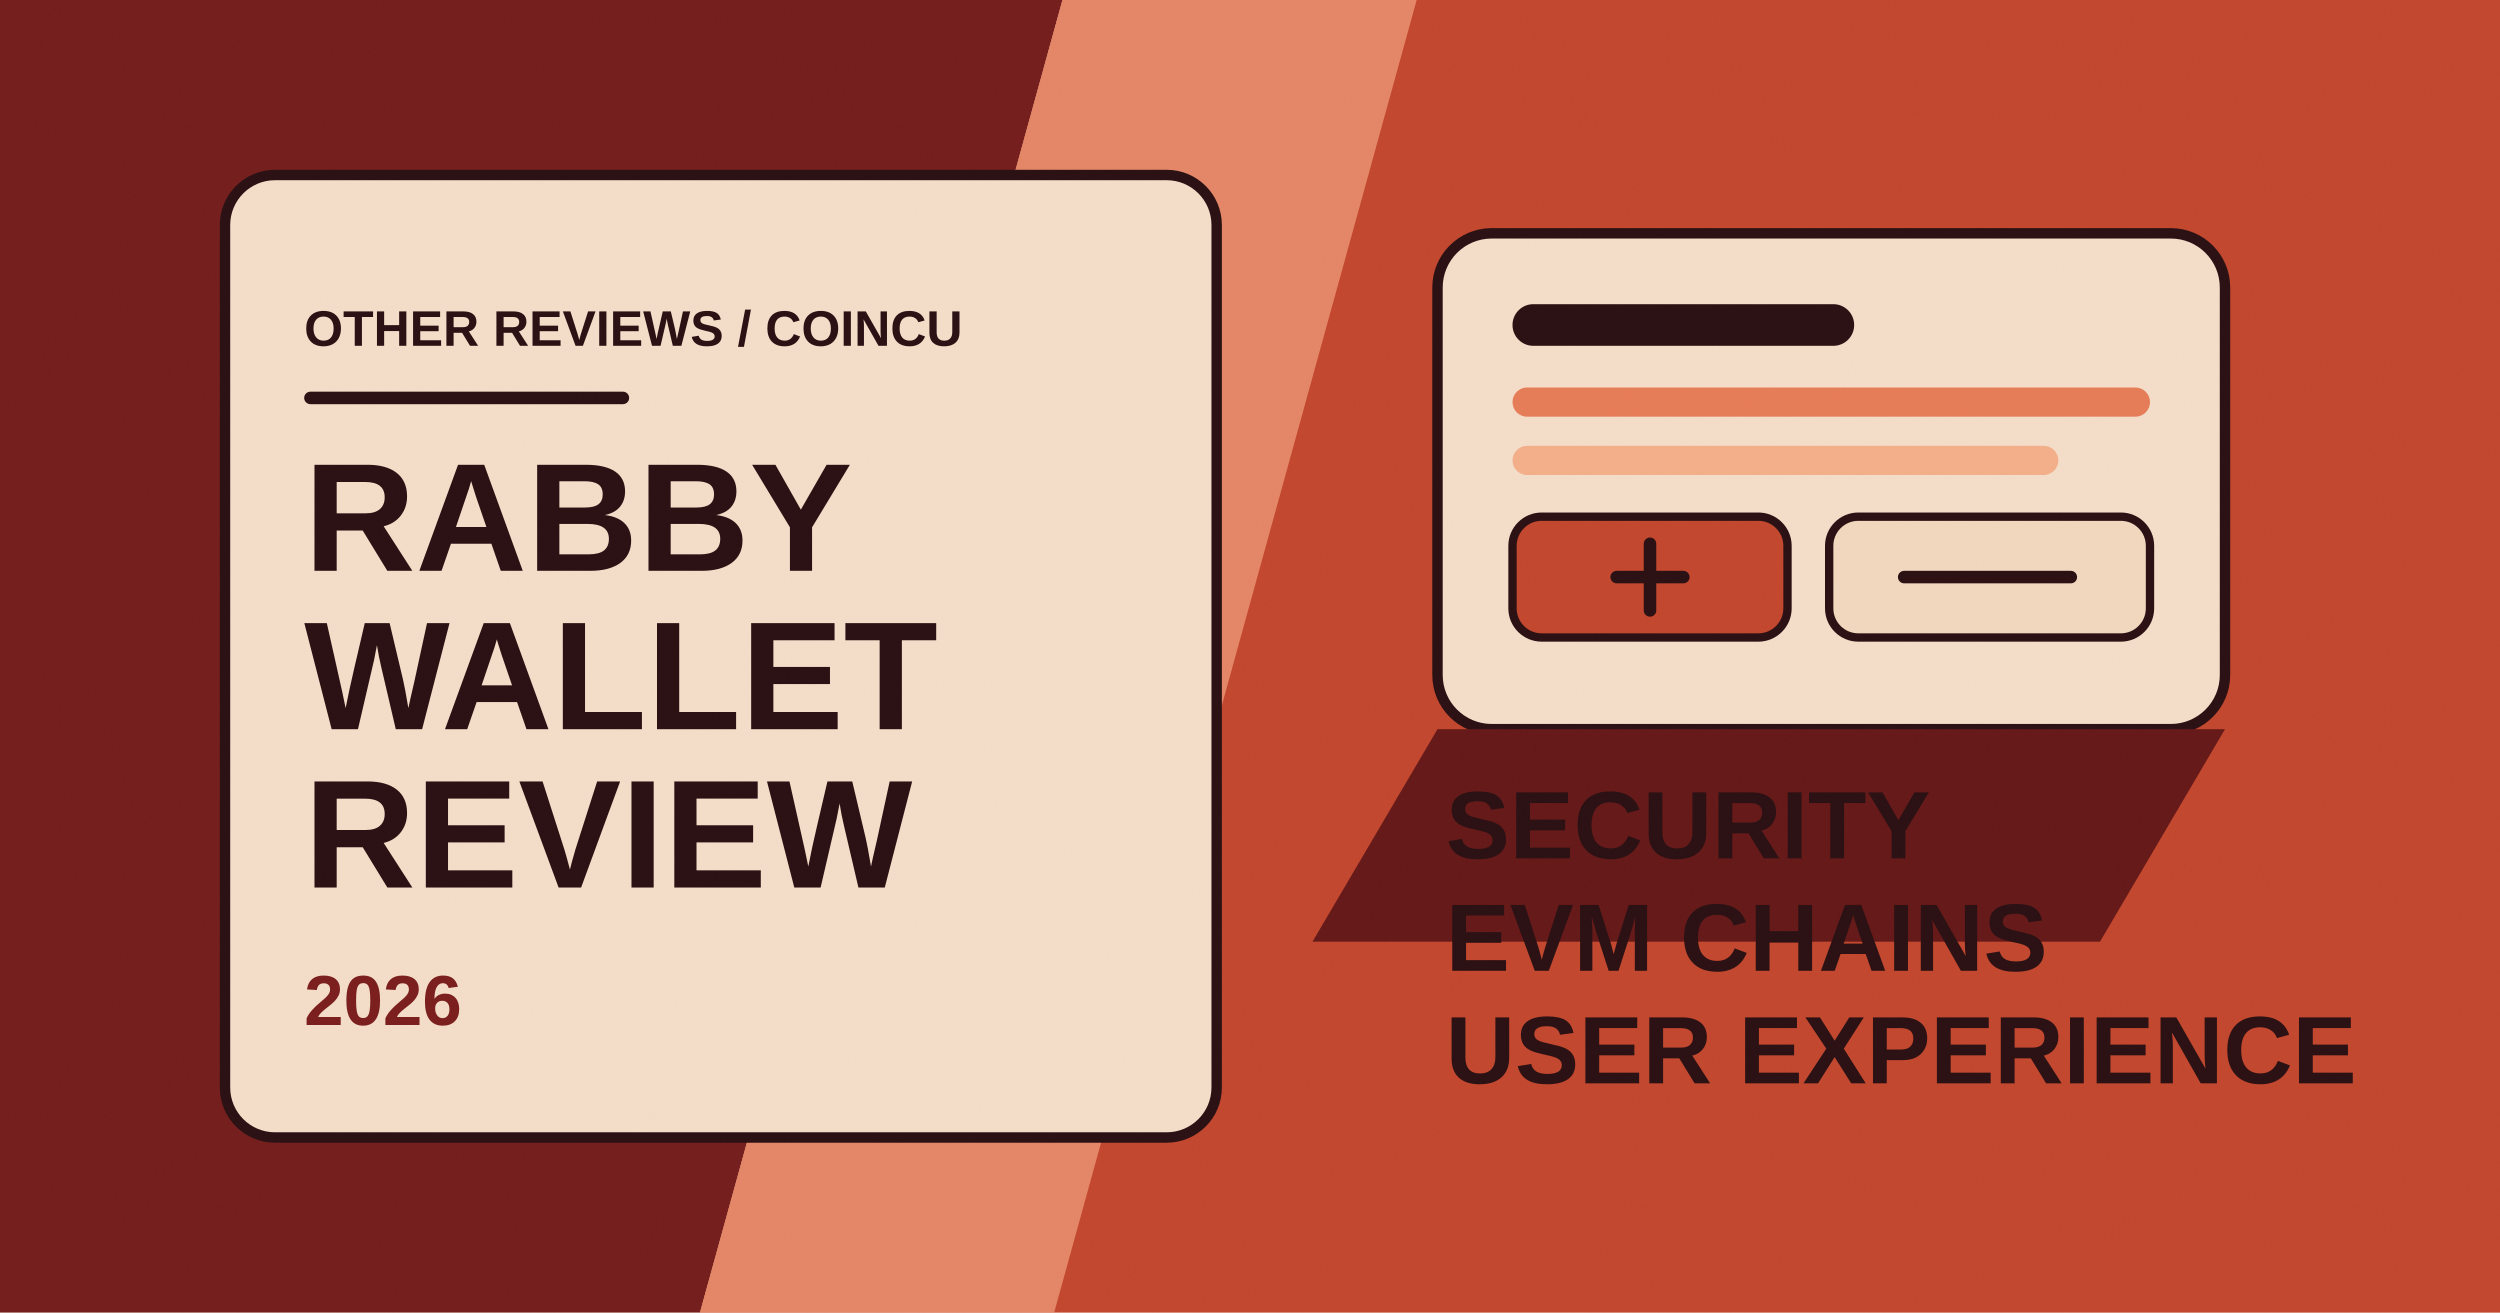
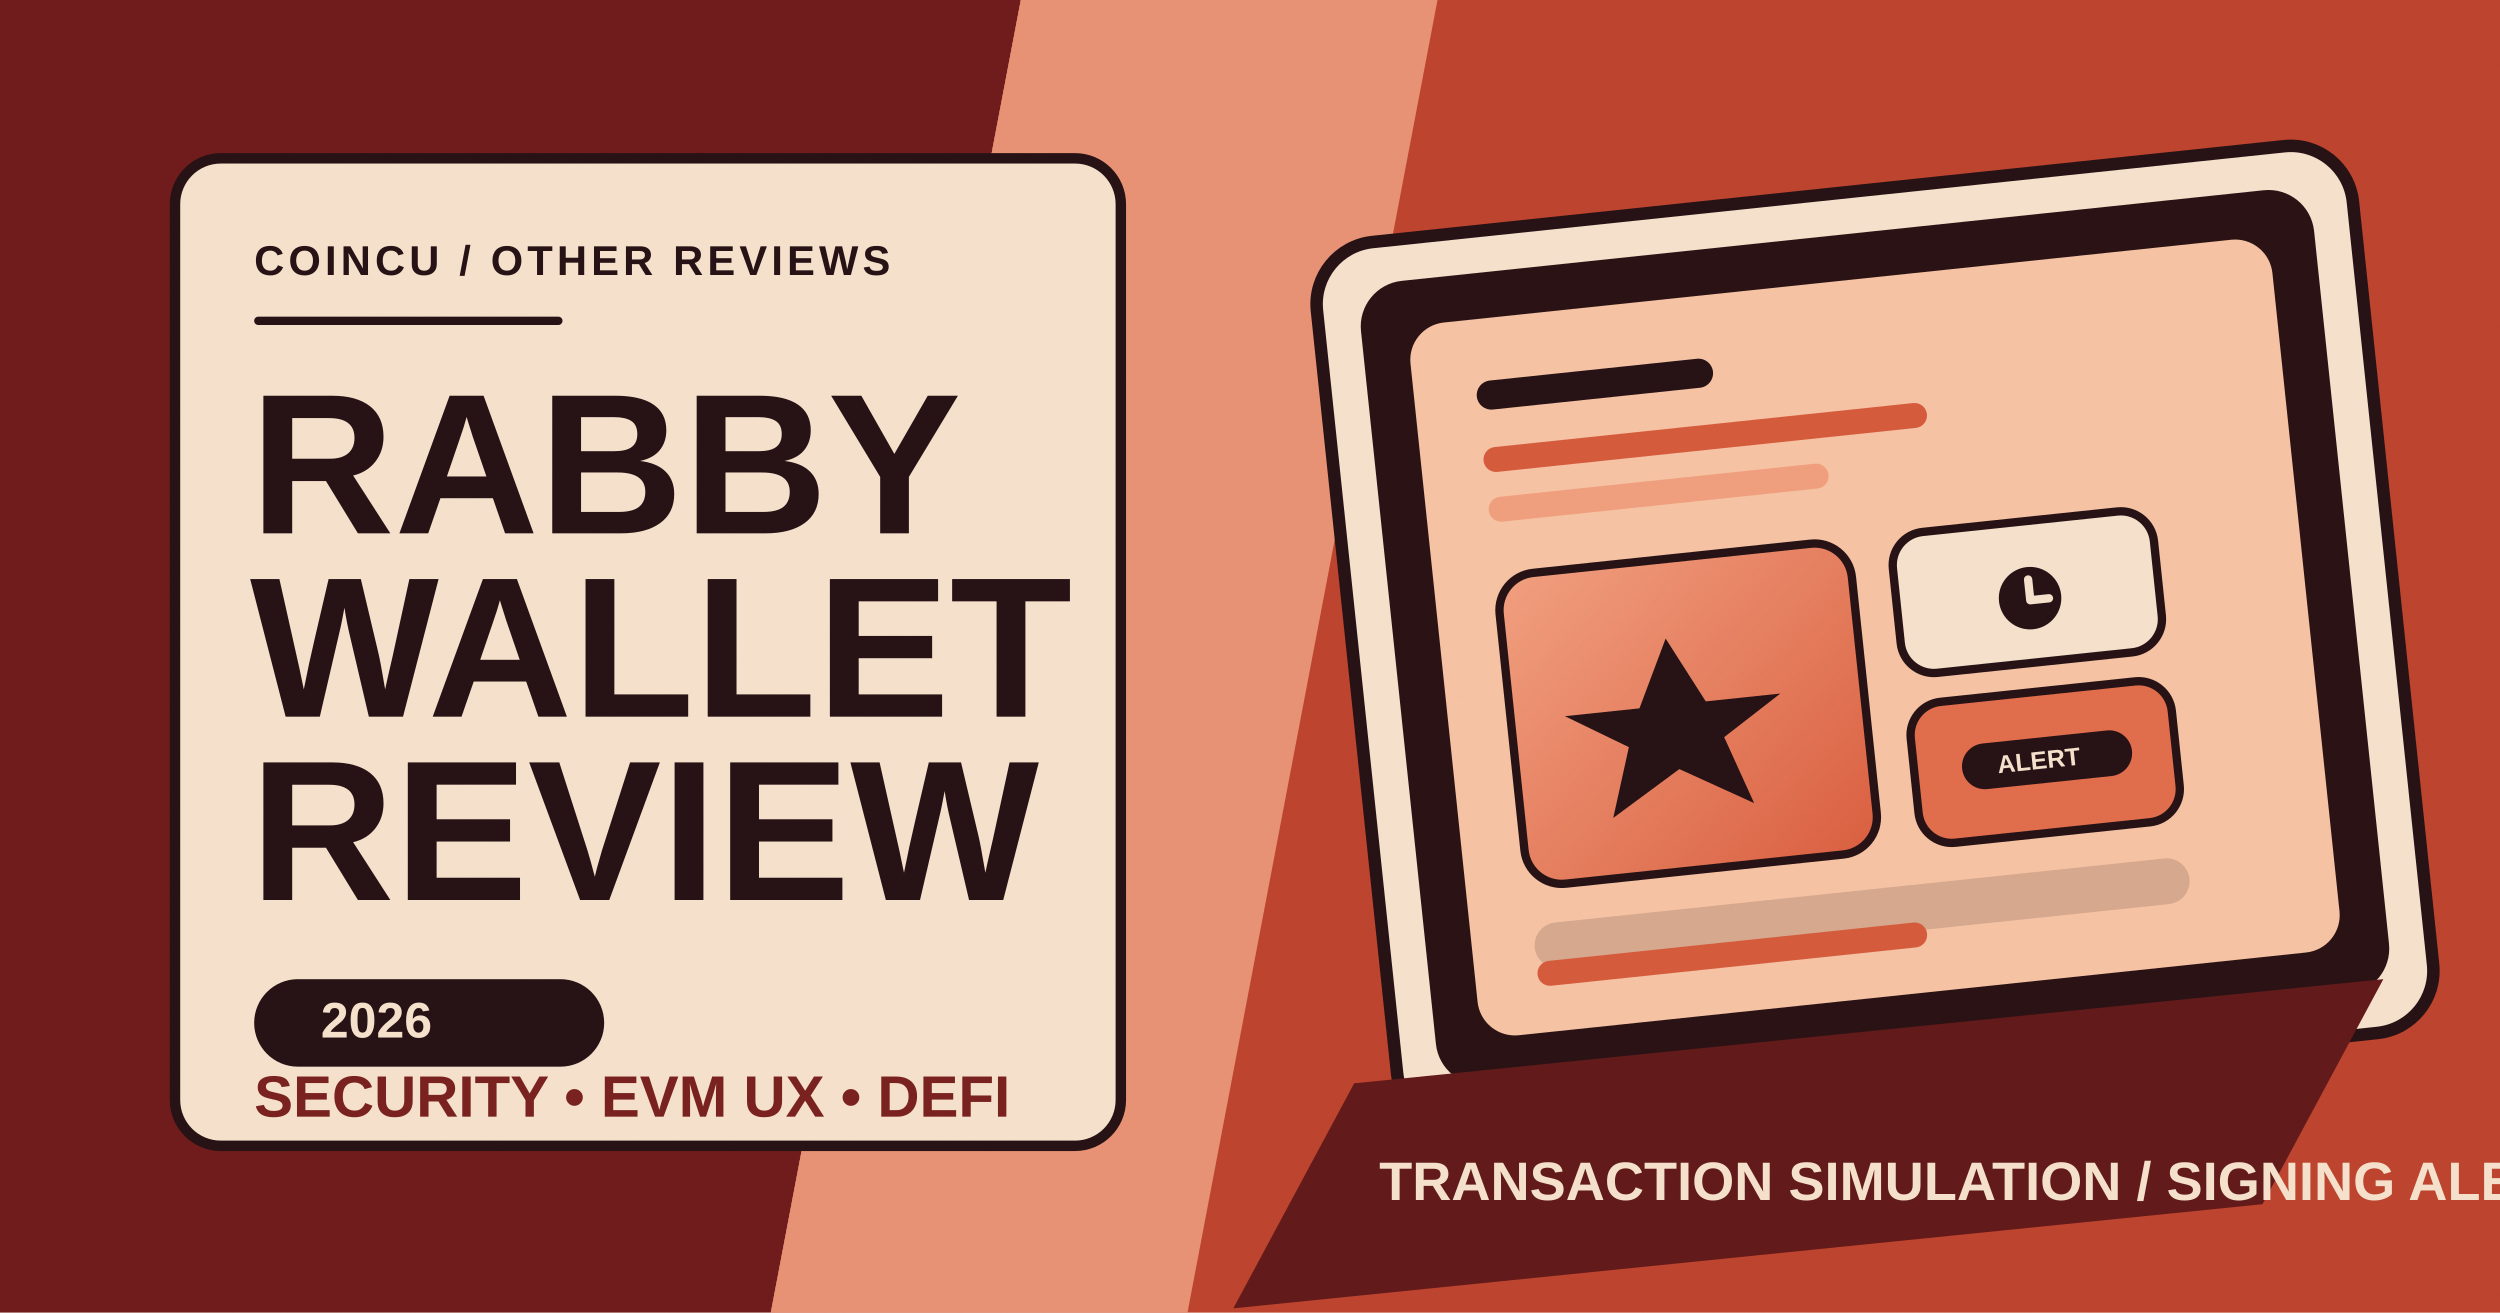
<svg xmlns="http://www.w3.org/2000/svg" width="1200" height="630" viewBox="0 0 1200 630" fill="none">
  <defs>
-     <linearGradient id="paper" x1="84" y1="62" x2="1120" y2="612" gradientUnits="userSpaceOnUse">
-       <stop stop-color="#F0D7BE" />
-       <stop offset="1" stop-color="#E6B38D" />
+     <linearGradient id="paper" x1="88" y1="72" x2="1114" y2="606" gradientUnits="userSpaceOnUse">
+       <stop stop-color="#F2DBC2" />
+       <stop offset="1" stop-color="#E6AD88" />
+     </linearGradient>
+     <linearGradient id="orange" x1="0" y1="0" x2="1" y2="1">
+       <stop stop-color="#F1A07F" />
+       <stop offset="1" stop-color="#D95E3F" />
    </linearGradient>
    <filter id="grain" x="-20%" y="-20%" width="140%" height="140%">
-       <feTurbulence type="fractalNoise" baseFrequency="0.75" numOctaves="2" stitchTiles="stitch" />
+       <feTurbulence type="fractalNoise" baseFrequency="0.8" numOctaves="2" stitchTiles="stitch" />
      <feColorMatrix type="saturate" values="0" />
      <feComponentTransfer>
-         <feFuncA type="table" tableValues="0 0.075" />
+         <feFuncA type="table" tableValues="0 0.07" />
      </feComponentTransfer>
    </filter>
  </defs>
  <rect width="1200" height="630" fill="url(#paper)" />
-   <polygon points="0,630 0,0 510,0 336,630" fill="#741F1E" />
-   <polygon points="510,0 1200,0 1200,630 336,630" fill="#C2472E" />
-   <polygon points="336,630 510,0 680,0 506,630" fill="#F2A37F" opacity="0.7" />
-   <rect x="108" y="84" width="476" height="462" rx="24" fill="#F3DDC8" stroke="#2B1113" stroke-width="5" />
-   <text x="146" y="166" fill="#2B1113" font-size="24" font-weight="700" font-family="Arial, Helvetica, sans-serif">OTHER REVIEWS / COINCU</text>
-   <rect x="146" y="188" width="156" height="6" rx="3" fill="#2B1113" />
-   <text x="146" y="274" fill="#2B1113" font-size="74" font-weight="800" font-family="Arial, Helvetica, sans-serif">RABBY</text>
-   <text x="146" y="350" fill="#2B1113" font-size="74" font-weight="800" font-family="Arial, Helvetica, sans-serif">WALLET</text>
-   <text x="146" y="426" fill="#2B1113" font-size="74" font-weight="800" font-family="Arial, Helvetica, sans-serif">REVIEW</text>
-   <text x="146" y="492" fill="#7A1E1E" font-size="34" font-weight="700" font-family="Arial, Helvetica, sans-serif">2026</text>
-   <g transform="translate(690 112)">
-     <rect x="0" y="0" width="378" height="238" rx="26" fill="#F3DDC8" stroke="#2B1113" stroke-width="5" />
-     <rect x="36" y="34" width="164" height="20" rx="10" fill="#2B1113" />
-     <rect x="36" y="74" width="306" height="14" rx="7" fill="#E67C58" />
-     <rect x="36" y="102" width="262" height="14" rx="7" fill="#F3AE8A" />
-     <rect x="36" y="136" width="132" height="58" rx="14" fill="#C2472E" stroke="#2B1113" stroke-width="4" />
-     <rect x="188" y="136" width="154" height="58" rx="14" fill="#F0D7BE" stroke="#2B1113" stroke-width="4" />
-     <path d="M86 165H118" stroke="#2B1113" stroke-width="6" stroke-linecap="round" />
-     <path d="M102 149V181" stroke="#2B1113" stroke-width="6" stroke-linecap="round" />
-     <path d="M224 165H304" stroke="#2B1113" stroke-width="6" stroke-linecap="round" />
-     <polygon points="0,238 378,238 318,340 -60,340" fill="#651918" />
+   <polygon points="0,630 0,0 490,0 370,630" fill="#6F1A1B" />
+   <polygon points="490,0 1200,0 1200,630 370,630" fill="#BD432D" />
+   <polygon points="490,0 690,0 570,630 370,630" fill="#F0A482" opacity="0.82" />
+   <rect x="84" y="76" width="454" height="474" rx="22" fill="#F4E0CB" stroke="#261114" stroke-width="5" />
+   <text x="122" y="132" fill="#261114" font-size="20" font-weight="700" font-family="Arial, Helvetica, sans-serif" letter-spacing="2">COINCU / OTHER REVIEWS</text>
+   <rect x="122" y="152" width="148" height="4" rx="2" fill="#261114" />
+   <text x="120" y="256" fill="#261114" font-size="96" font-weight="900" font-family="Arial, Helvetica, sans-serif">RABBY</text>
+   <text x="120" y="344" fill="#261114" font-size="96" font-weight="900" font-family="Arial, Helvetica, sans-serif">WALLET</text>
+   <text x="120" y="432" fill="#261114" font-size="96" font-weight="900" font-family="Arial, Helvetica, sans-serif">REVIEW</text>
+   <rect x="122" y="470" width="168" height="42" rx="21" fill="#261114" />
+   <text x="154" y="498" fill="#F4E0CB" font-size="24" font-weight="800" font-family="Arial, Helvetica, sans-serif">2026</text>
+   <text x="122" y="536" fill="#78211F" font-size="28" font-weight="700" font-family="Arial, Helvetica, sans-serif">SECURITY • EVM UX • DEFI</text>
+   <g transform="translate(650 92) rotate(-6 250 214)">
+     <rect x="0" y="0" width="500" height="428" rx="30" fill="#F4E0CB" stroke="#261114" stroke-width="6" />
+     <rect x="20" y="20" width="460" height="388" rx="22" fill="#2A1214" />
+     <rect x="42" y="42" width="416" height="344" rx="18" fill="#F5C2A3" />
+     <rect x="72" y="72" width="114" height="14" rx="7" fill="#261114" />
+     <rect x="72" y="104" width="214" height="12" rx="6" fill="#D55A3C" />
+     <rect x="72" y="128" width="164" height="12" rx="6" fill="#F09F7D" />
+     <rect x="72" y="166" width="170" height="150" rx="18" fill="url(#orange)" stroke="#261114" stroke-width="4" />
+     <rect x="262" y="166" width="126" height="68" rx="16" fill="#F4E0CB" stroke="#261114" stroke-width="4" />
+     <rect x="262" y="248" width="126" height="68" rx="16" fill="#E06D4C" stroke="#261114" stroke-width="4" />
+     <rect x="72" y="334" width="316" height="22" rx="11" fill="#261114" opacity="0.15" />
+     <rect x="72" y="352" width="188" height="12" rx="6" fill="#D55A3C" />
+     <path d="M150 204L166 236H202L173 254L184 287L150 267L116 287L127 254L98 236H134L150 204Z" fill="#261114" />
+     <g transform="translate(285 188)">
+       <circle cx="41" cy="15" r="15" fill="#261114" />
+       <path d="M41 6V16H50" stroke="#F4E0CB" stroke-width="4" stroke-linecap="round" stroke-linejoin="round" />
+     </g>
+     <g transform="translate(285 270)">
+       <rect x="0" y="0" width="82" height="22" rx="11" fill="#261114" />
+       <text x="17" y="15" fill="#F4E0CB" font-size="12" font-weight="800" font-family="Arial, Helvetica, sans-serif">ALERT</text>
+     </g>
  </g>
-   <text x="694" y="412" fill="#2B1113" font-size="46" font-weight="800" font-family="Arial, Helvetica, sans-serif">SECURITY</text>
-   <text x="694" y="466" fill="#2B1113" font-size="46" font-weight="800" font-family="Arial, Helvetica, sans-serif">EVM CHAINS</text>
-   <text x="694" y="520" fill="#2B1113" font-size="46" font-weight="800" font-family="Arial, Helvetica, sans-serif">USER EXPERIENCE</text>
-   <rect width="1200" height="630" fill="#541311" opacity="0.1" filter="url(#grain)" />
+   <polygon points="650,520 1144,470 1086,578 592,628" fill="#611919" />
+   <text x="662" y="576" fill="#F4E0CB" font-size="26" font-weight="800" font-family="Arial, Helvetica, sans-serif">TRANSACTION SIMULATION / SIGNING ALERTS / MULTI-DEVICE SUPPORT</text>
+   <rect width="1200" height="630" fill="#5B140F" opacity="0.11" filter="url(#grain)" />
</svg>
